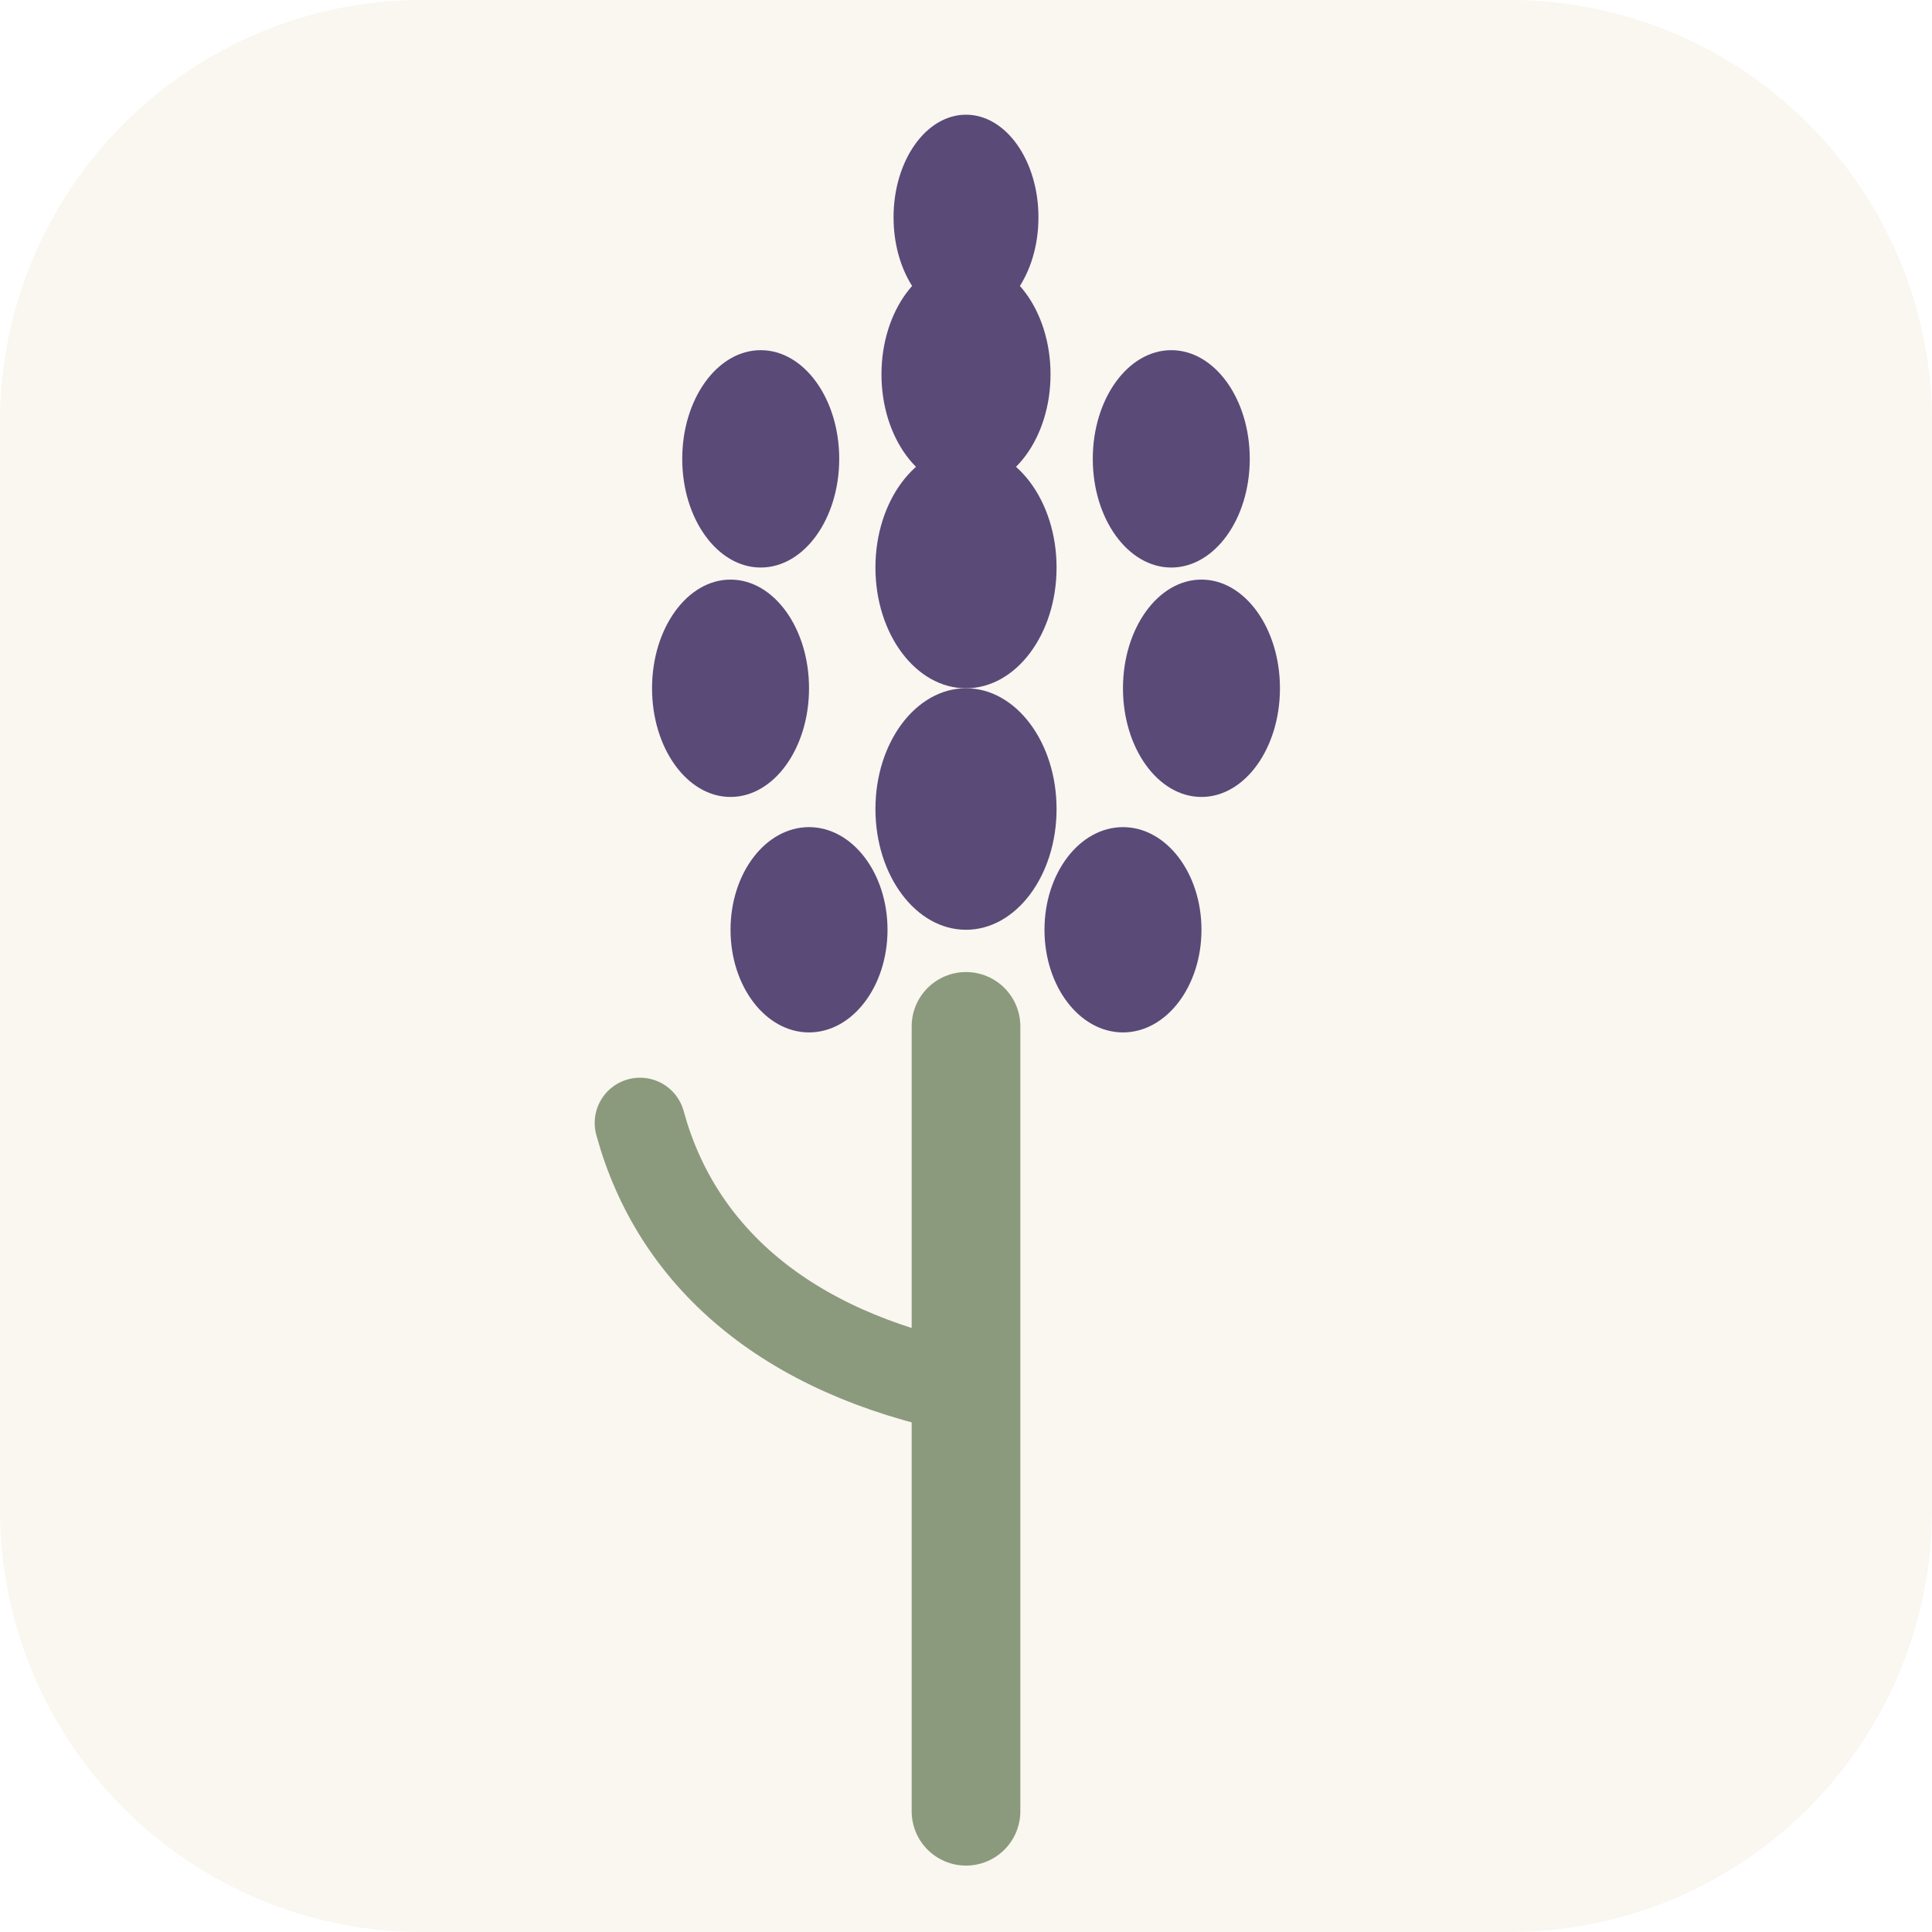
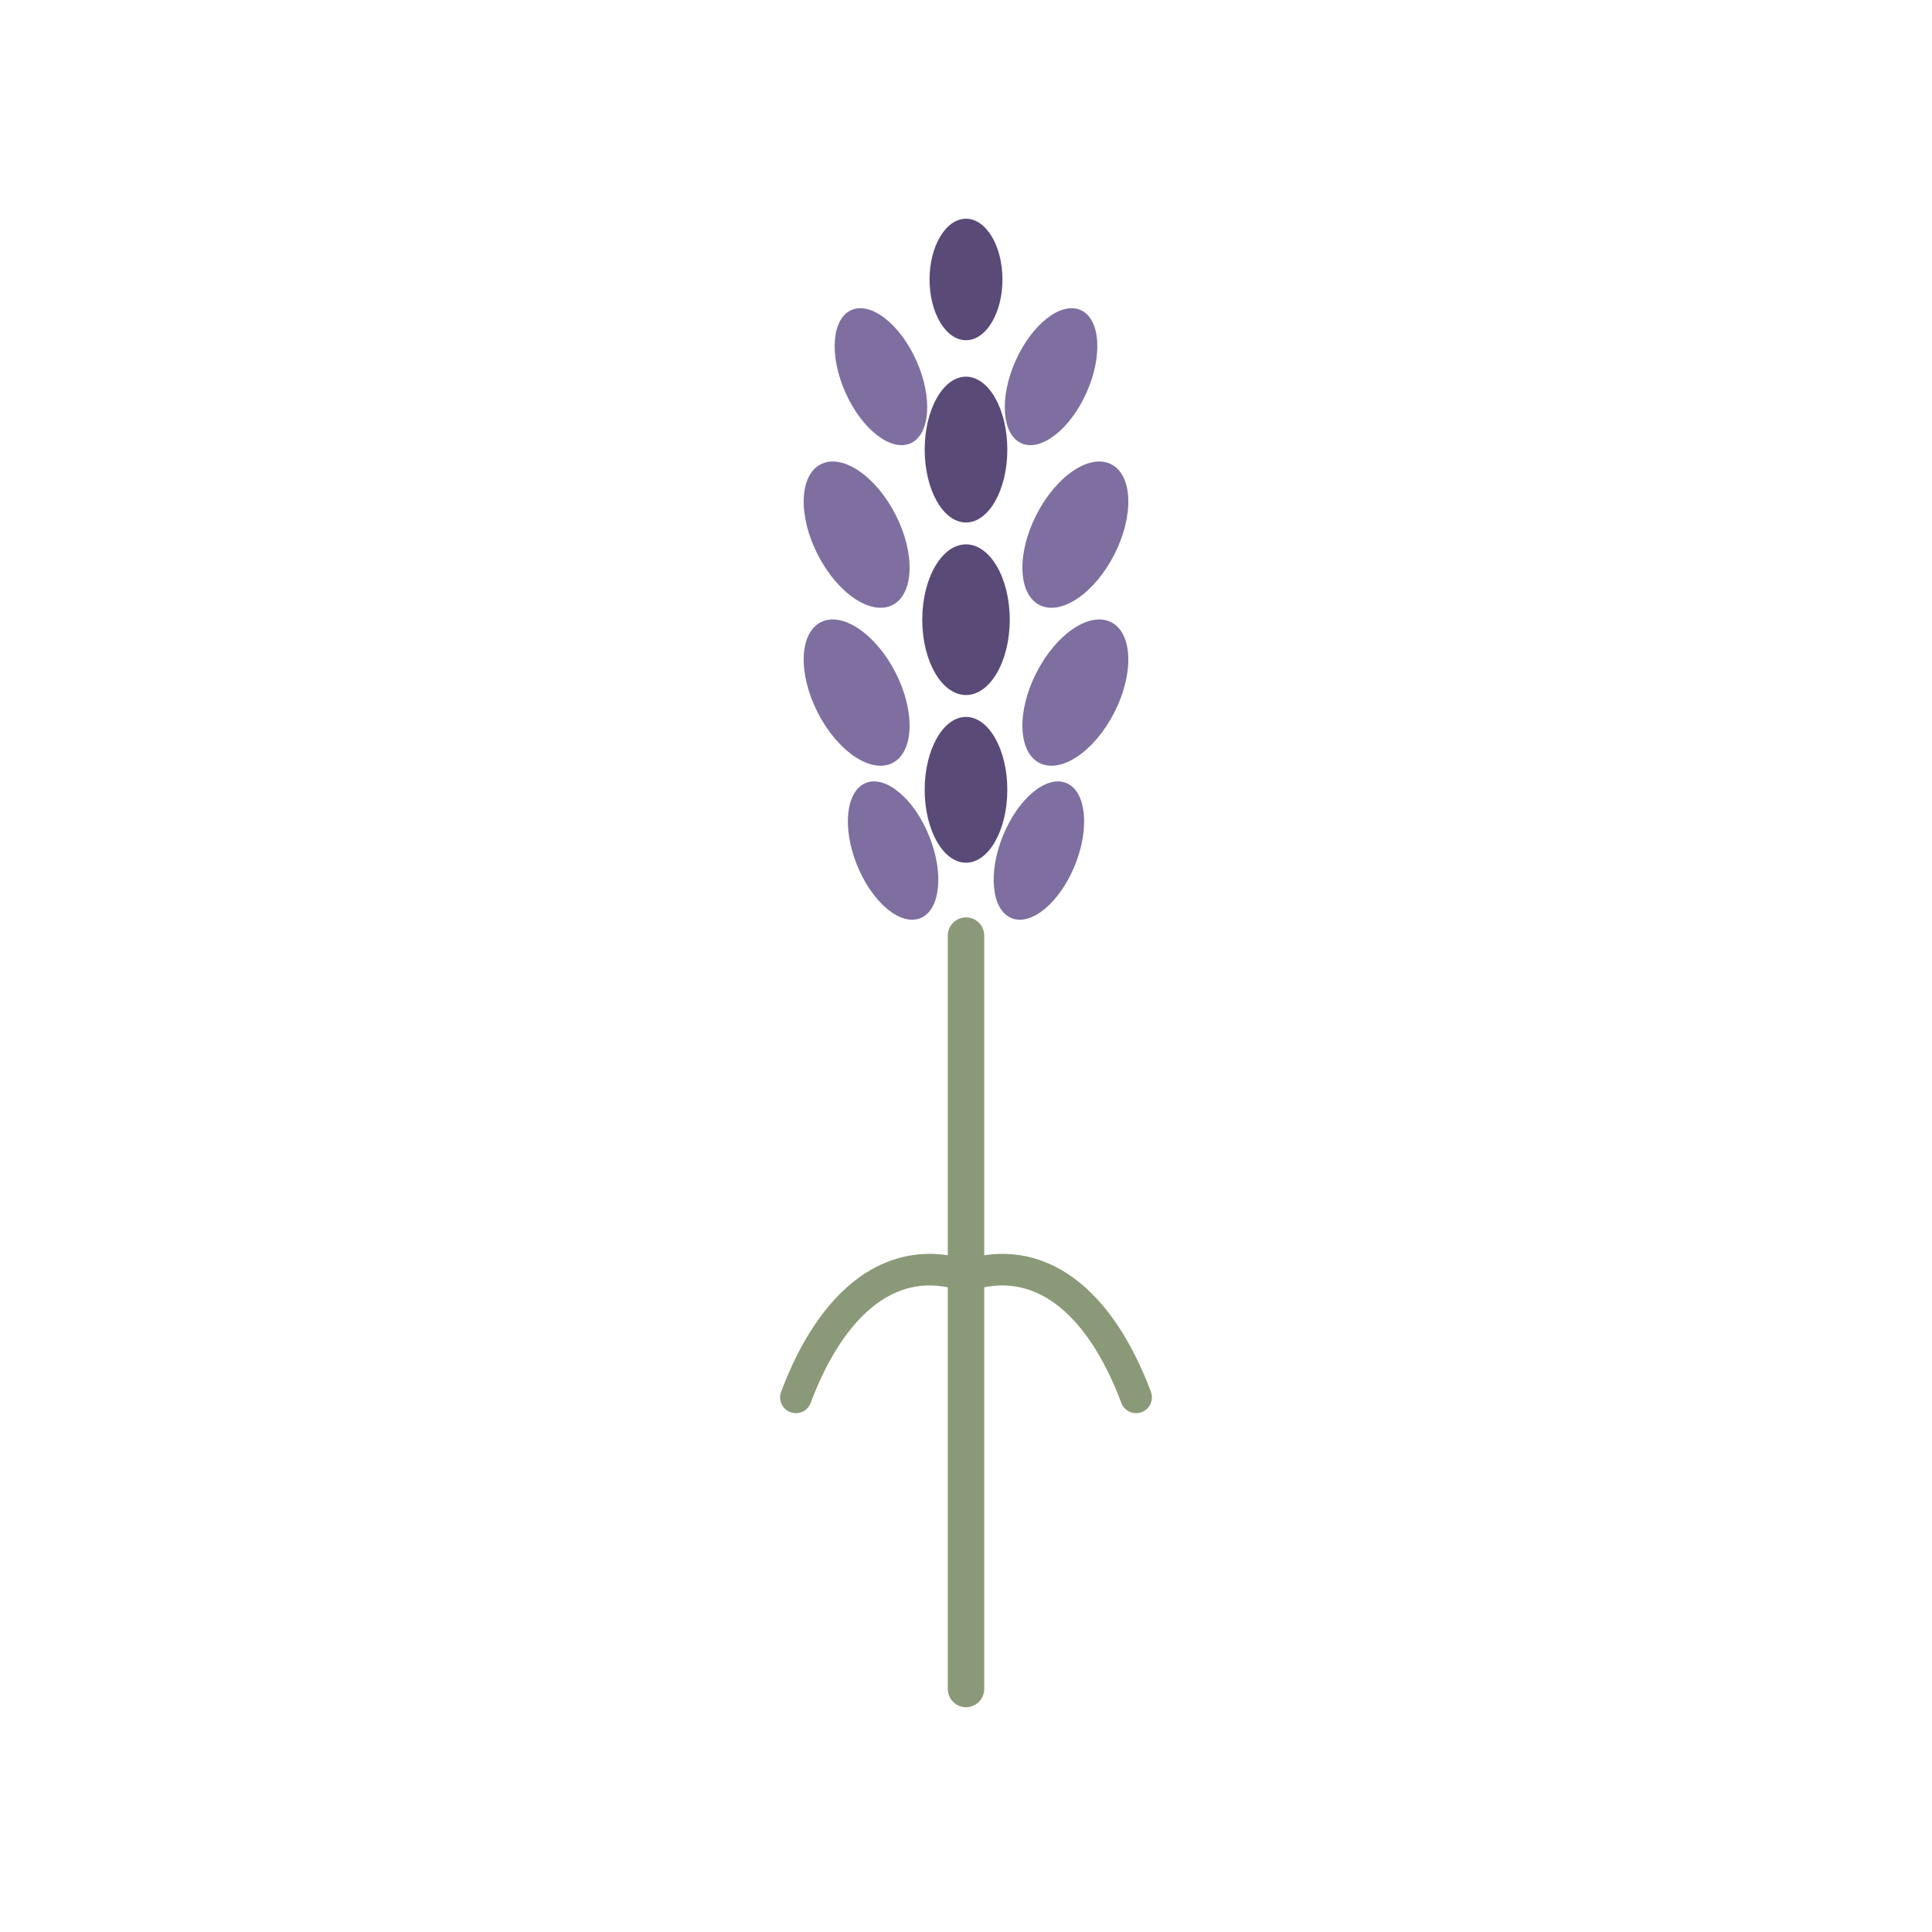
- <svg xmlns="http://www.w3.org/2000/svg" viewBox="0 0 32 32" width="32" height="32">
-   <rect width="32" height="32" rx="7" fill="#FAF6F0" />
-   <path d="M16 30 L16 17" stroke="#8B9A7D" stroke-width="1.8" stroke-linecap="round" />
-   <path d="M16 23 C 13 22.4, 11.2 20.8, 10.6 18.6" stroke="#8B9A7D" stroke-width="1.5" stroke-linecap="round" fill="none" />
+ <svg xmlns="http://www.w3.org/2000/svg" viewBox="-19.50 11.00 159 159" role="img" aria-label="Bench and Bloom mark">
  <g fill="#5A4A78">
-     <ellipse cx="16" cy="3.6" rx="1.2" ry="1.7" />
-     <ellipse cx="16" cy="6.2" rx="1.4" ry="1.9" />
-     <ellipse cx="12.6" cy="7.6" rx="1.3" ry="1.8" />
-     <ellipse cx="19.4" cy="7.6" rx="1.3" ry="1.8" />
-     <ellipse cx="16" cy="9.4" rx="1.5" ry="2" />
-     <ellipse cx="12.1" cy="11.4" rx="1.3" ry="1.8" />
-     <ellipse cx="19.9" cy="11.4" rx="1.3" ry="1.8" />
-     <ellipse cx="16" cy="13.4" rx="1.5" ry="2" />
-     <ellipse cx="13.4" cy="15.4" rx="1.3" ry="1.7" />
-     <ellipse cx="18.6" cy="15.4" rx="1.3" ry="1.7" />
+     <ellipse cx="60" cy="34" rx="3" ry="5" />
+     <ellipse cx="60" cy="48" rx="3.4" ry="6" />
+     <ellipse cx="60" cy="62" rx="3.6" ry="6.2" />
+     <ellipse cx="60" cy="76" rx="3.4" ry="6" />
  </g>
+   <g fill="#7E6FA0">
+     <ellipse cx="53" cy="42" rx="3.2" ry="6" transform="rotate(-24 53 42)" />
+     <ellipse cx="67" cy="42" rx="3.2" ry="6" transform="rotate(24 67 42)" />
+     <ellipse cx="51" cy="55" rx="3.6" ry="6.5" transform="rotate(-27 51 55)" />
+     <ellipse cx="69" cy="55" rx="3.6" ry="6.5" transform="rotate(27 69 55)" />
+     <ellipse cx="51" cy="68" rx="3.6" ry="6.5" transform="rotate(-27 51 68)" />
+     <ellipse cx="69" cy="68" rx="3.6" ry="6.5" transform="rotate(27 69 68)" />
+     <ellipse cx="54" cy="81" rx="3.2" ry="6" transform="rotate(-22 54 81)" />
+     <ellipse cx="66" cy="81" rx="3.2" ry="6" transform="rotate(22 66 81)" />
+   </g>
+   <path d="M60 88 C60 110 60 130 60 150" stroke="#8A9A78" stroke-width="3.0" fill="none" stroke-linecap="round" />
+   <path d="M60 116 C54 114 49 118 46 126" stroke="#8A9A78" stroke-width="2.6" fill="none" stroke-linecap="round" />
+   <path d="M60 116 C66 114 71 118 74 126" stroke="#8A9A78" stroke-width="2.6" fill="none" stroke-linecap="round" />
</svg>
